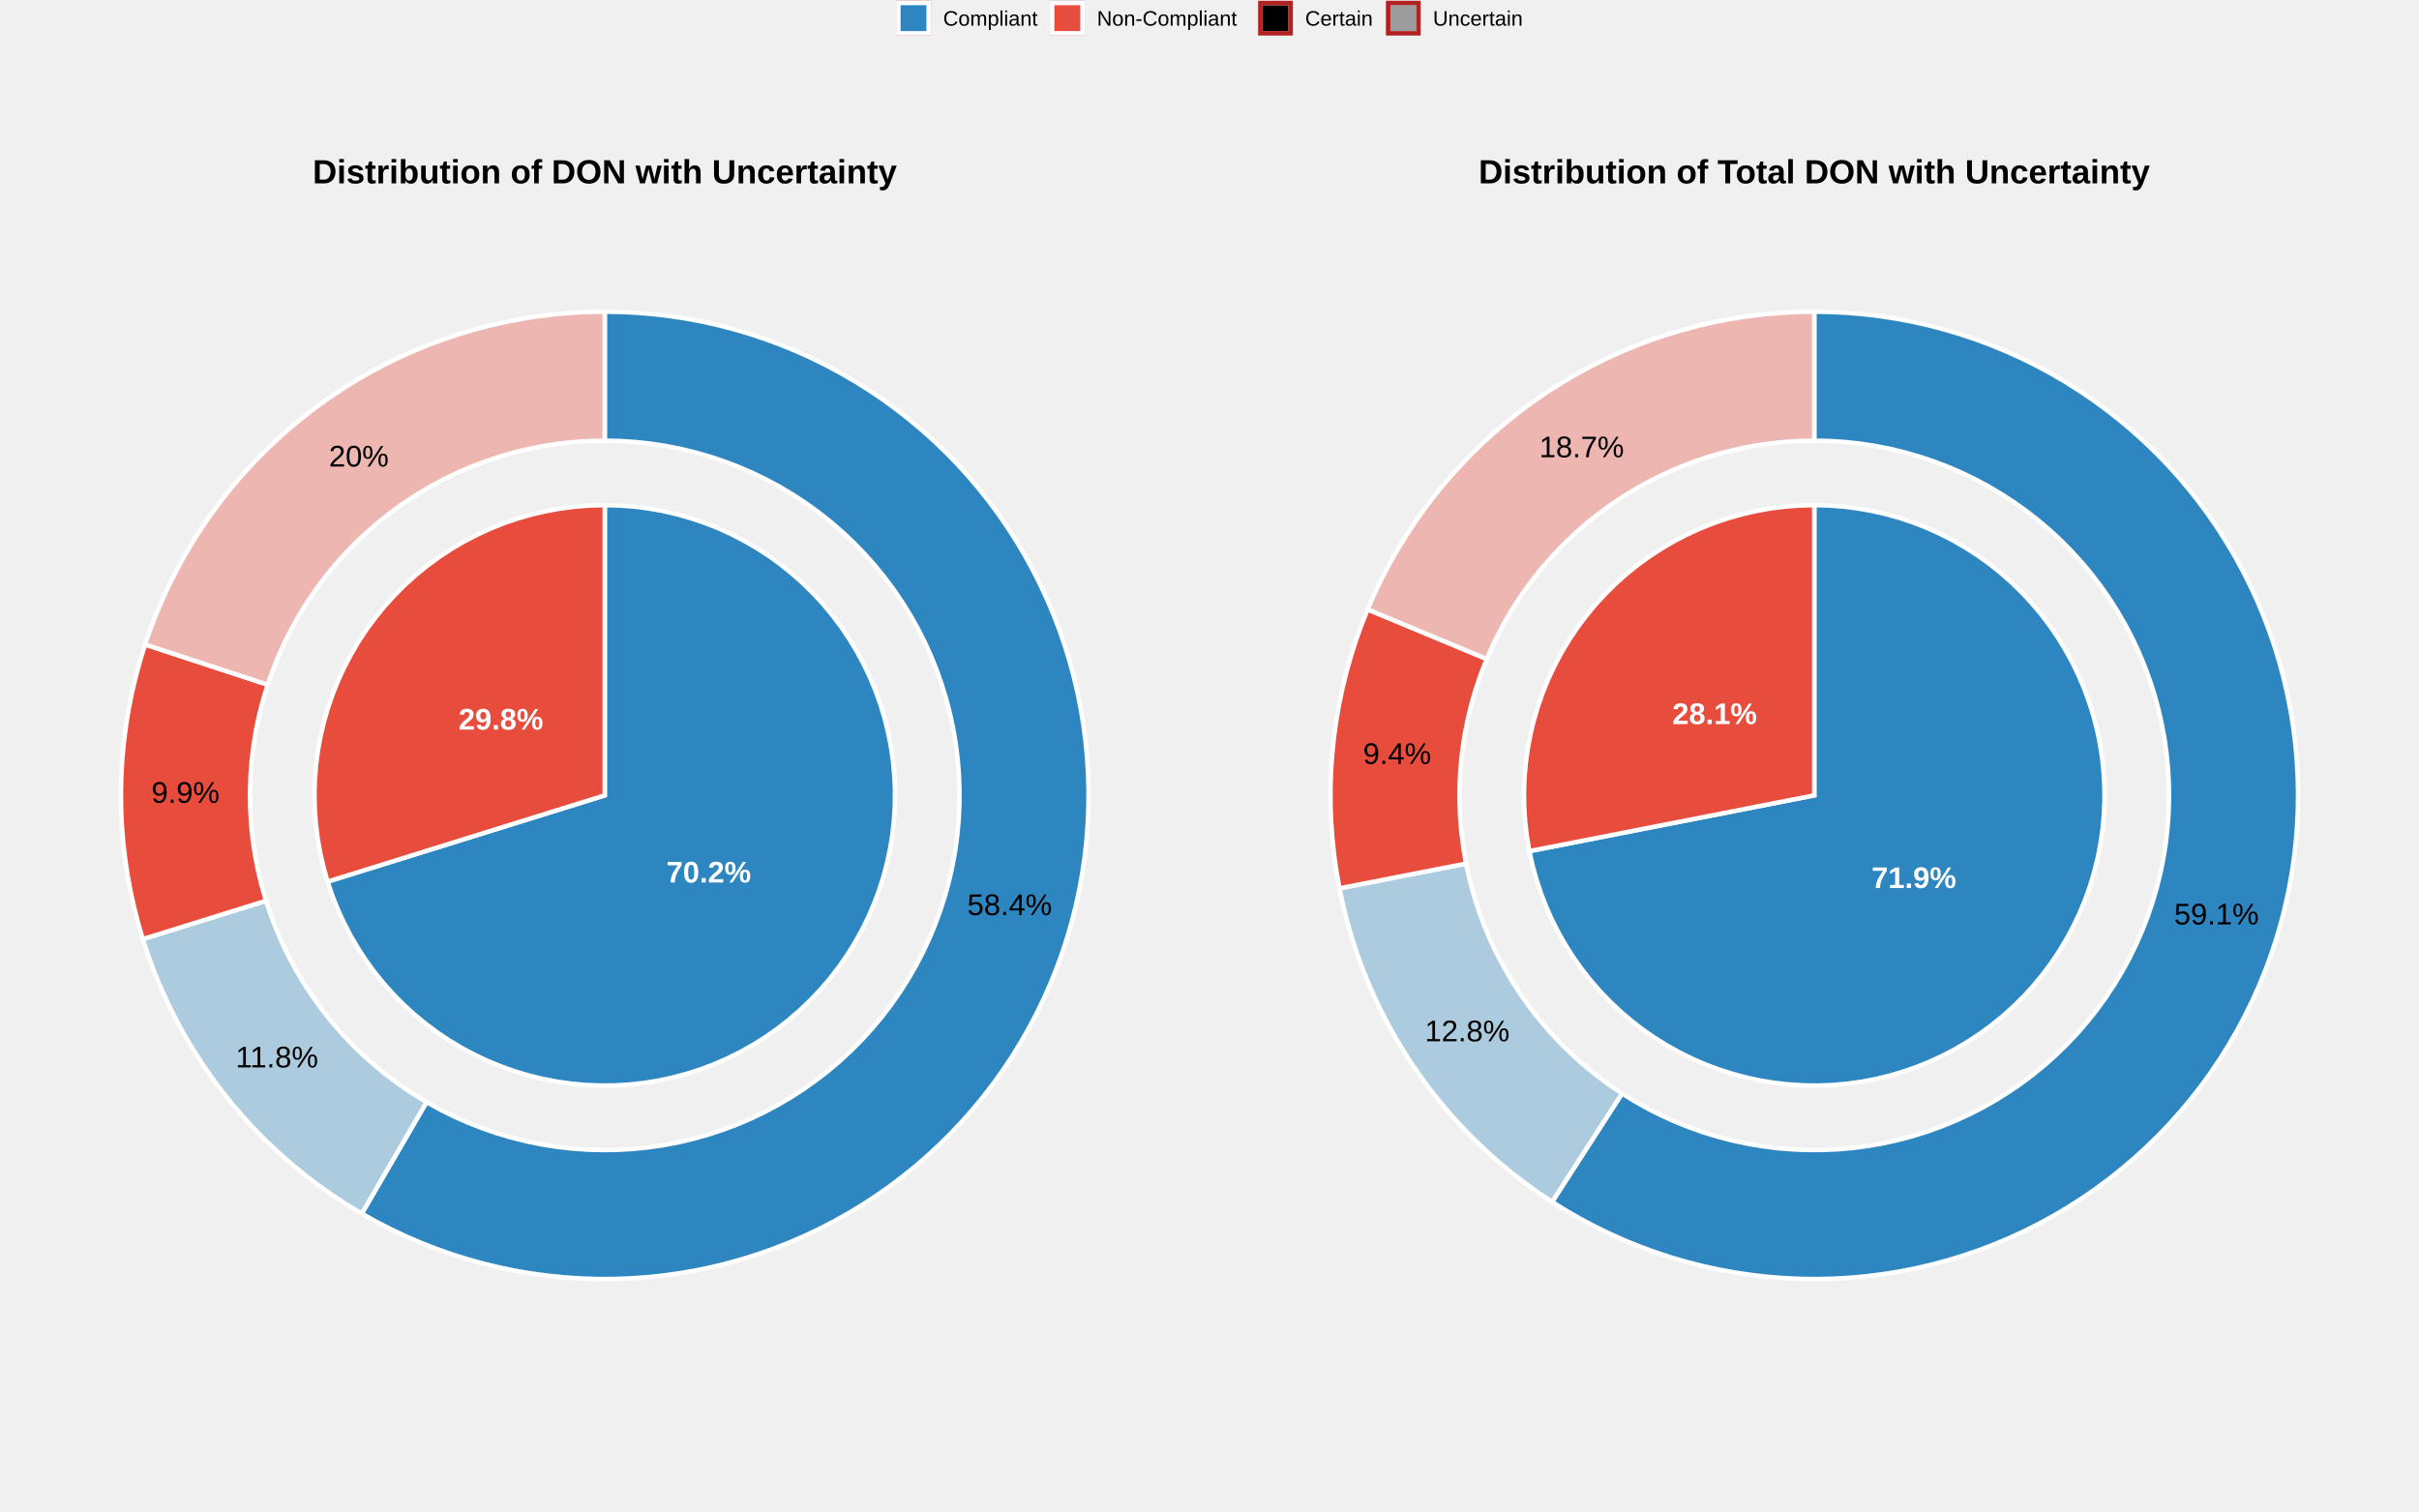
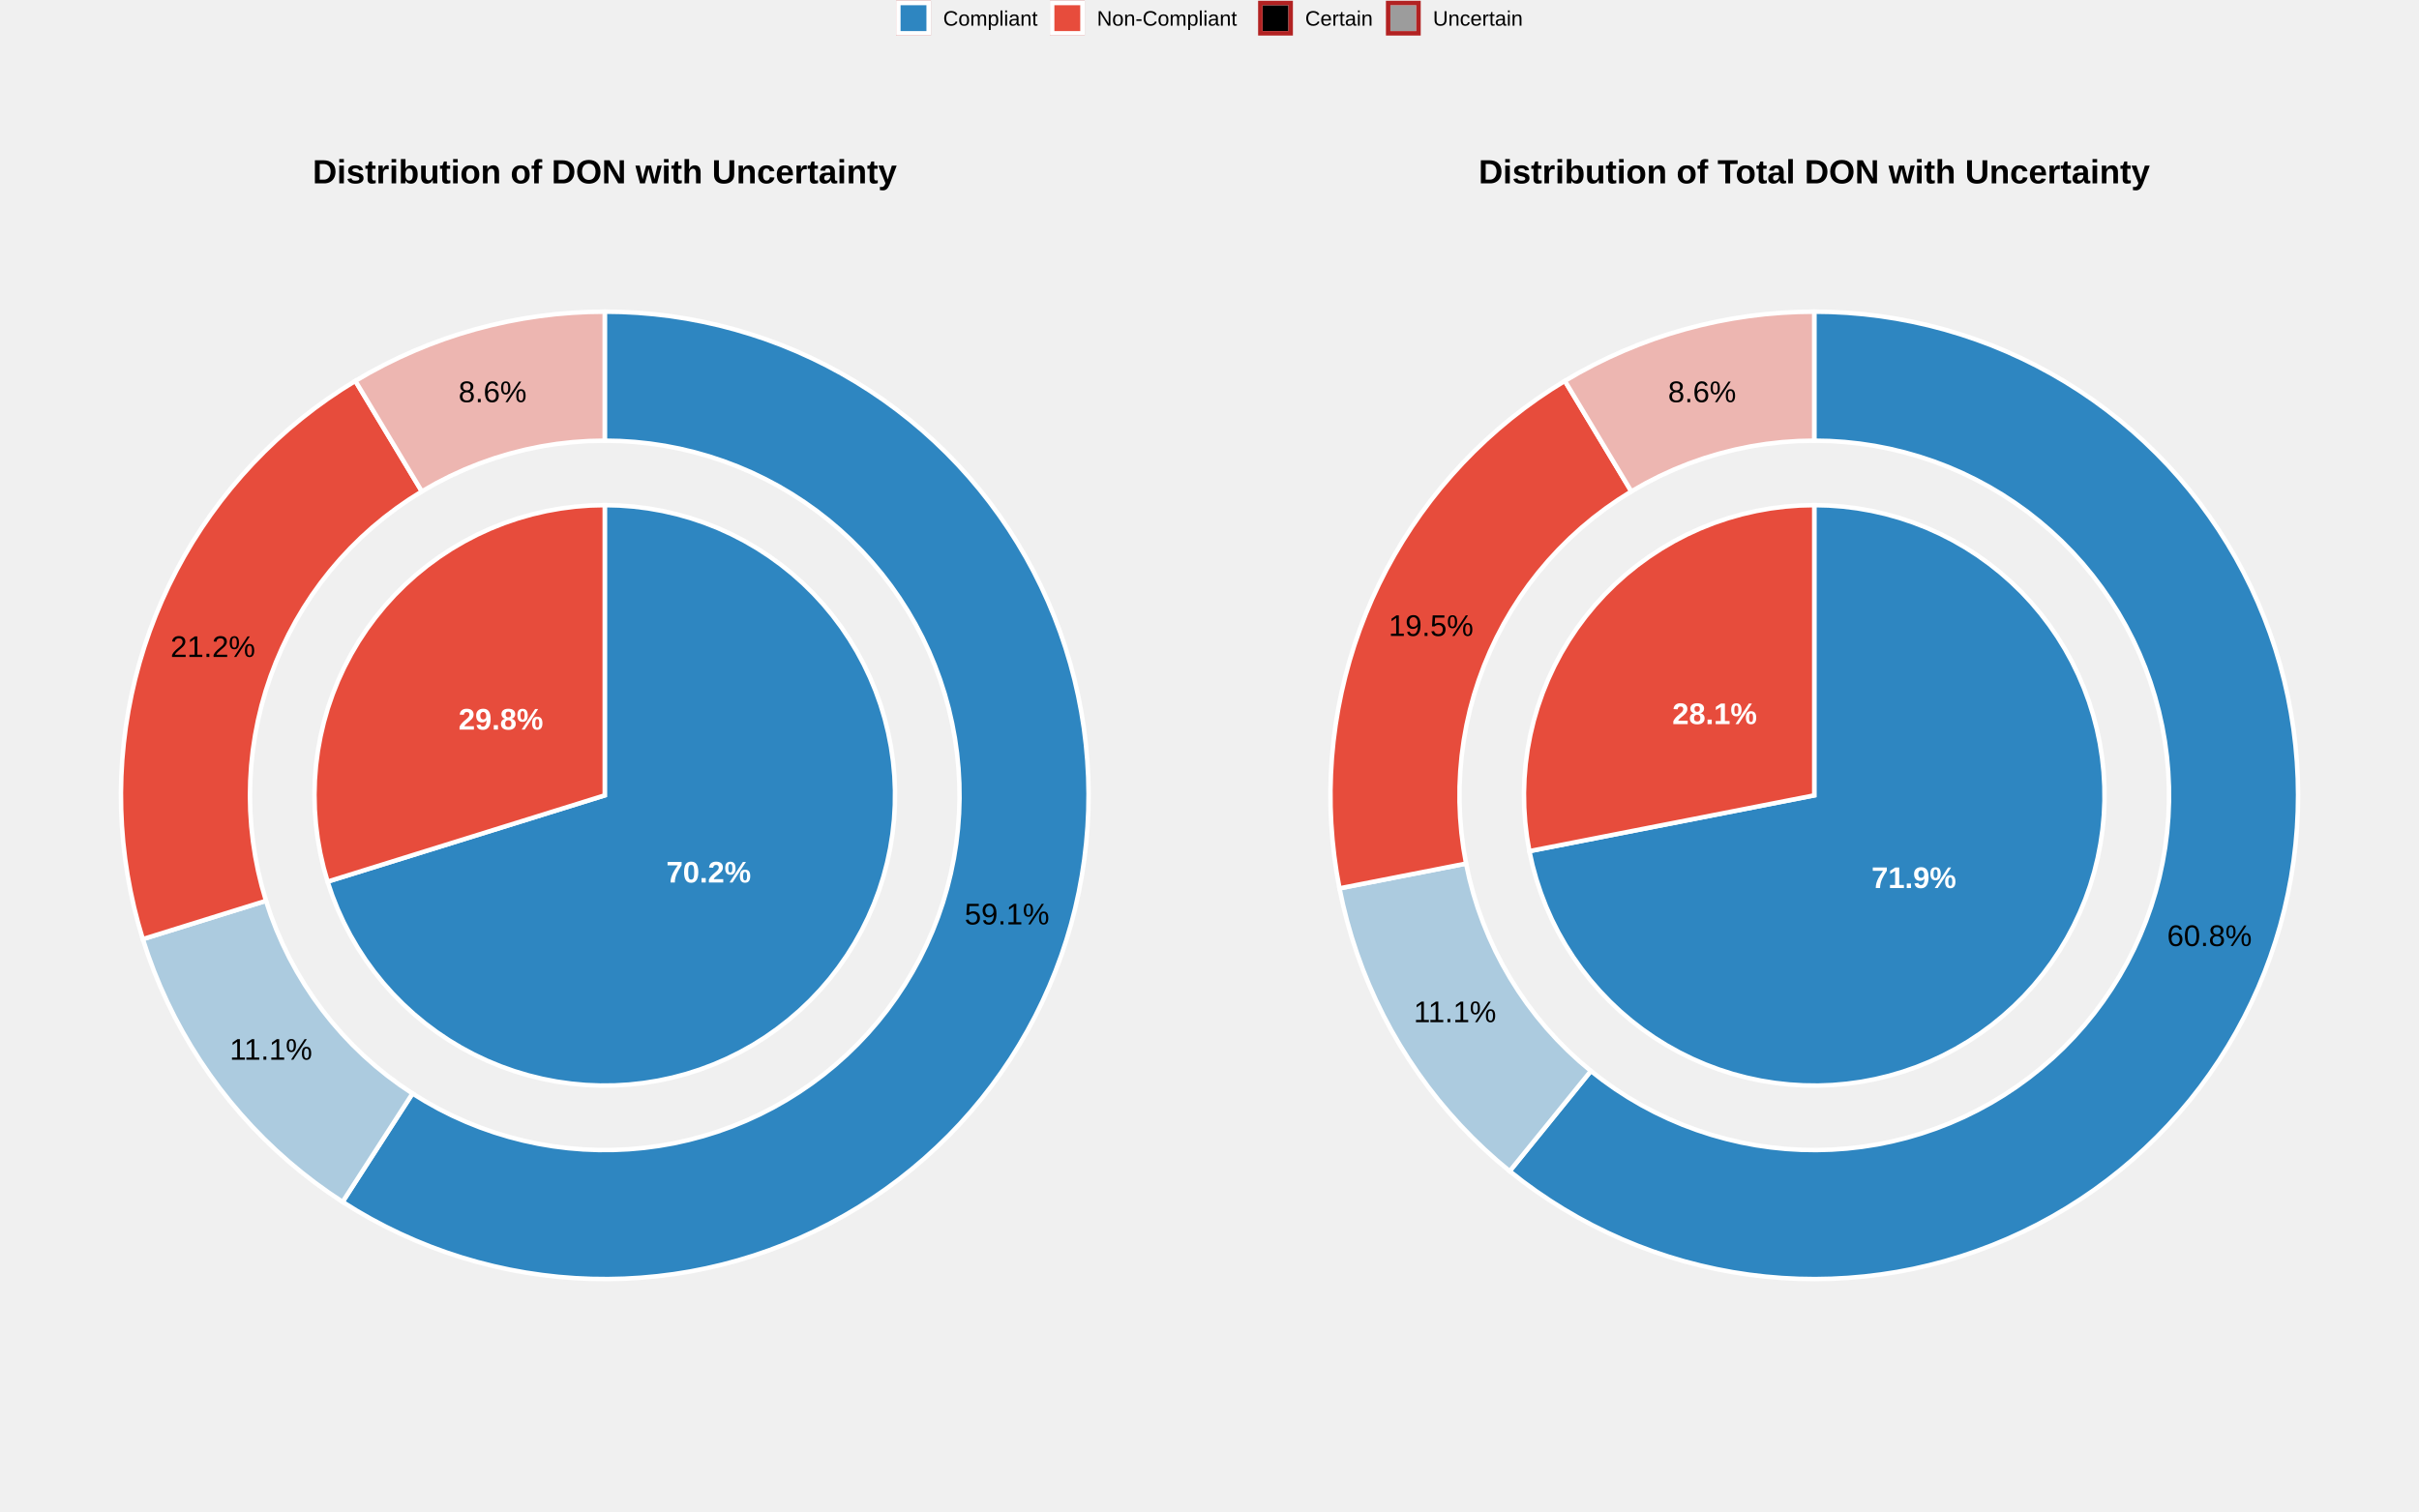
<svg xmlns="http://www.w3.org/2000/svg" width="1152.00pt" height="720.00pt" viewBox="0 0 1152.00 720.00">
  <g class="svglite">
    <defs>
      <style type="text/css">
    .svglite line, .svglite polyline, .svglite polygon, .svglite path, .svglite rect, .svglite circle {
      fill: none;
      stroke: #000000;
      stroke-linecap: round;
      stroke-linejoin: round;
      stroke-miterlimit: 10.00;
    }
    .svglite text {
      white-space: pre;
    }
    .svglite g.glyphgroup path {
      fill: inherit;
      stroke: none;
    }
  </style>
    </defs>
    <rect width="100%" height="100%" style="stroke: none; fill: none;" />
    <defs>
      <clipPath id="cpMC4wMHwxMTUyLjAwfDAuMDB8NzIwLjAw">
        <rect x="0.00" y="0.00" width="1152.00" height="720.00" />
      </clipPath>
    </defs>
    <g clip-path="url(#cpMC4wMHwxMTUyLjAwfDAuMDB8NzIwLjAw)">
      <rect x="427.81" y="1.42" width="14.45" height="14.45" style="stroke-width: 2.13; stroke: #FFFFFF; stroke-linecap: butt; stroke-linejoin: miter; fill: #2E86C1;" />
      <rect x="427.81" y="1.42" width="14.45" height="14.45" style="stroke-width: 2.13; stroke: #B22222; stroke-linecap: butt; stroke-linejoin: miter; fill: #2E86C1;" />
      <rect x="427.81" y="1.42" width="14.45" height="14.45" style="stroke-width: 2.13; stroke: #FFFFFF; stroke-linecap: butt; stroke-linejoin: miter; fill: #2E86C1;" />
      <rect x="501.06" y="1.42" width="14.45" height="14.45" style="stroke-width: 2.13; stroke: #FFFFFF; stroke-linecap: butt; stroke-linejoin: miter; fill: #E74C3C;" />
      <rect x="501.06" y="1.42" width="14.45" height="14.45" style="stroke-width: 2.13; stroke: #B22222; stroke-linecap: butt; stroke-linejoin: miter; fill: #E74C3C;" />
      <rect x="501.06" y="1.42" width="14.45" height="14.45" style="stroke-width: 2.13; stroke: #FFFFFF; stroke-linecap: butt; stroke-linejoin: miter; fill: #E74C3C;" />
      <text x="449.15" y="12.22" style="font-size: 10.00px; font-family: &quot;Arial&quot;;" textLength="45.02px" lengthAdjust="spacingAndGlyphs">Compliant</text>
      <text x="522.40" y="12.22" style="font-size: 10.00px; font-family: &quot;Arial&quot;;" textLength="66.69px" lengthAdjust="spacingAndGlyphs">Non-Compliant</text>
      <rect x="600.21" y="1.42" width="14.45" height="14.45" style="stroke-width: 2.13; stroke: #FFFFFF; stroke-linecap: butt; stroke-linejoin: miter; fill: #000000;" />
      <rect x="600.21" y="1.42" width="14.45" height="14.45" style="stroke-width: 2.13; stroke: #B22222; stroke-linecap: butt; stroke-linejoin: miter;" />
      <rect x="661.08" y="1.42" width="14.45" height="14.45" style="stroke-width: 2.13; stroke: #FFFFFF; stroke-linecap: butt; stroke-linejoin: miter; fill: #000000; fill-opacity: 0.35;" />
      <rect x="661.08" y="1.42" width="14.45" height="14.45" style="stroke-width: 2.13; stroke: #B22222; stroke-linecap: butt; stroke-linejoin: miter;" />
      <text x="621.55" y="12.22" style="font-size: 10.00px; font-family: &quot;Arial&quot;;" textLength="32.23px" lengthAdjust="spacingAndGlyphs">Certain</text>
      <text x="682.42" y="12.22" style="font-size: 10.00px; font-family: &quot;Arial&quot;;" textLength="42.80px" lengthAdjust="spacingAndGlyphs">Uncertain</text>
    </g>
    <defs>
      <clipPath id="cpMC4wMHwxMTUyLjAwfDE3LjI4fDcyMC4wMA==">
        <rect x="0.00" y="17.28" width="1152.00" height="702.72" />
      </clipPath>
    </defs>
    <g clip-path="url(#cpMC4wMHwxMTUyLjAwfDE3LjI4fDcyMC4wMA==)">
</g>
    <g clip-path="url(#cpMC4wMHwxMTUyLjAwfDAuMDB8NzIwLjAw)">
</g>
    <defs>
      <clipPath id="cpMC4wMHw1NzYuMDB8NzAuNDF8NjY2Ljg3">
        <rect x="0.00" y="70.41" width="576.00" height="596.45" />
      </clipPath>
    </defs>
    <g clip-path="url(#cpMC4wMHw1NzYuMDB8NzAuNDF8NjY2Ljg3)">
      <rect x="0.00" y="70.41" width="576.00" height="596.45" style="stroke-width: 0.00; stroke: none;" />
    </g>
    <g clip-path="url(#cpMC4wMHwxMTUyLjAwfDAuMDB8NzIwLjAw)">
      <polygon points="288.00,378.87 281.40,380.92 274.80,382.98 268.20,385.03 261.60,387.08 255.00,389.14 248.40,391.19 241.80,393.25 235.20,395.30 228.60,397.36 222.00,399.41 215.40,401.47 208.80,403.52 202.20,405.57 195.61,407.63 189.01,409.68 182.41,411.74 175.81,413.79 169.21,415.85 162.61,417.90 156.01,419.95 158.23,426.52 160.78,432.96 163.65,439.26 166.83,445.42 170.32,451.40 174.10,457.21 178.17,462.82 182.51,468.21 187.12,473.39 191.98,478.32 197.09,483.01 202.42,487.43 207.96,491.58 213.71,495.45 219.65,499.03 225.75,502.30 232.01,505.26 238.42,507.91 244.94,510.23 251.58,512.22 258.31,513.88 265.11,515.20 271.97,516.17 278.87,516.81 285.79,517.09 292.72,517.03 299.63,516.62 306.52,515.86 313.36,514.76 320.13,513.32 326.83,511.54 333.43,509.43 339.91,506.99 346.27,504.23 352.47,501.15 358.52,497.77 364.39,494.09 370.06,490.11 375.53,485.86 380.78,481.34 385.80,476.57 390.57,471.54 395.09,466.29 399.33,460.81 403.30,455.13 406.98,449.26 410.35,443.21 413.42,437.00 416.18,430.64 418.61,424.16 420.72,417.56 422.49,410.86 423.92,404.08 425.01,397.24 425.76,390.35 426.16,383.44 426.22,376.51 425.93,369.59 425.29,362.69 424.31,355.83 422.98,349.03 421.32,342.31 419.32,335.67 416.99,329.15 414.34,322.75 411.37,316.49 408.09,310.39 404.50,304.46 400.63,298.71 396.47,293.17 392.04,287.84 387.35,282.75 382.41,277.89 377.24,273.29 371.83,268.95 366.22,264.89 360.41,261.11 354.42,257.63 348.26,254.45 341.96,251.59 335.51,249.05 328.95,246.83 322.28,244.95 315.53,243.40 308.71,242.19 301.83,241.32 294.93,240.80 288.00,240.63 288.00,247.54 288.00,254.45 288.00,261.36 288.00,268.28 288.00,275.19 288.00,282.10 288.00,289.01 288.00,295.92 288.00,302.84 288.00,309.75 288.00,316.66 288.00,323.57 288.00,330.48 288.00,337.40 288.00,344.31 288.00,351.22 288.00,358.13 288.00,365.04 288.00,371.96 288.00,378.87 " style="stroke-width: 2.13; stroke: #FFFFFF; stroke-linecap: butt; stroke-linejoin: miter; fill: #2E86C1;" />
      <polygon points="288.00,378.87 288.00,371.96 288.00,365.04 288.00,358.13 288.00,351.22 288.00,344.31 288.00,337.40 288.00,330.48 288.00,323.57 288.00,316.66 288.00,309.75 288.00,302.84 288.00,295.92 288.00,289.01 288.00,282.10 288.00,275.19 288.00,268.28 288.00,261.36 288.00,254.45 288.00,247.54 288.00,240.63 281.01,240.80 274.03,241.33 267.09,242.22 260.21,243.45 253.39,245.03 246.66,246.95 240.04,249.21 233.55,251.80 227.19,254.72 220.99,257.96 214.95,261.50 209.11,265.35 203.47,269.48 198.04,273.90 192.85,278.59 187.90,283.53 183.20,288.71 178.78,294.13 174.63,299.76 170.77,305.60 167.22,311.63 163.97,317.82 161.04,324.17 158.44,330.67 156.16,337.28 154.23,344.01 152.64,350.82 151.39,357.70 150.49,364.64 149.95,371.61 149.76,378.61 149.92,385.60 150.44,392.58 151.31,399.52 152.53,406.41 154.10,413.22 156.01,419.95 162.61,417.90 169.21,415.85 175.81,413.79 182.41,411.74 189.01,409.68 195.61,407.63 202.20,405.57 208.80,403.52 215.40,401.47 222.00,399.41 228.60,397.36 235.20,395.30 241.80,393.25 248.40,391.19 255.00,389.14 261.60,387.08 268.20,385.03 274.80,382.98 281.40,380.92 288.00,378.87 " style="stroke-width: 2.13; stroke: #FFFFFF; stroke-linecap: butt; stroke-linejoin: miter; fill: #E74C3C;" />
      <text x="337.48" y="420.38" text-anchor="middle" style="font-size: 14.23px; font-weight: bold;fill: #FFFFFF; font-family: &quot;Arial&quot;;" textLength="40.31px" lengthAdjust="spacingAndGlyphs">70.2%</text>
      <text x="238.52" y="347.54" text-anchor="middle" style="font-size: 14.23px; font-weight: bold;fill: #FFFFFF; font-family: &quot;Arial&quot;;" textLength="40.31px" lengthAdjust="spacingAndGlyphs">29.8%</text>
-       <polygon points="203.14,524.97 198.00,533.83 192.86,542.68 187.71,551.54 182.57,560.39 177.43,569.25 172.29,578.10 179.12,581.92 186.07,585.50 193.15,588.84 200.33,591.94 207.62,594.79 215.00,597.40 222.46,599.75 230.00,601.85 237.60,603.69 245.26,605.27 252.98,606.59 260.73,607.65 268.51,608.44 276.32,608.97 284.14,609.23 291.96,609.23 299.78,608.97 307.59,608.43 315.37,607.64 323.12,606.57 330.83,605.25 338.50,603.67 346.10,601.82 353.64,599.72 361.10,597.36 368.47,594.76 375.76,591.90 382.94,588.80 390.01,585.45 396.97,581.87 403.80,578.05 410.50,574.01 417.05,569.73 423.46,565.24 429.71,560.53 435.79,555.62 441.71,550.50 447.45,545.18 453.00,539.67 458.37,533.97 463.54,528.10 468.50,522.05 473.26,515.84 477.81,509.47 482.13,502.95 486.23,496.29 490.10,489.49 493.74,482.57 497.15,475.52 500.31,468.36 503.22,461.10 505.89,453.75 508.31,446.31 510.47,438.79 512.38,431.20 514.03,423.55 515.41,415.85 516.54,408.11 517.40,400.33 517.99,392.53 518.33,384.71 518.39,376.89 518.19,369.06 517.73,361.25 517.00,353.46 516.00,345.70 514.74,337.98 513.22,330.31 511.45,322.69 509.41,315.13 507.12,307.65 504.57,300.25 501.78,292.94 498.74,285.73 495.45,278.63 491.93,271.65 488.17,264.78 484.18,258.05 479.97,251.46 475.53,245.02 470.88,238.73 466.02,232.60 460.95,226.64 455.68,220.85 450.22,215.25 444.57,209.84 438.74,204.62 432.73,199.60 426.56,194.79 420.23,190.19 413.75,185.81 407.12,181.65 400.36,177.72 393.46,174.02 386.45,170.56 379.32,167.34 372.08,164.36 364.75,161.63 357.33,159.15 349.83,156.92 342.26,154.95 334.62,153.23 326.94,151.78 319.20,150.59 311.43,149.66 303.64,149.00 295.82,148.60 288.00,148.47 288.00,158.71 288.00,168.95 288.00,179.19 288.00,189.43 288.00,199.67 288.00,209.91 295.29,210.06 302.56,210.54 309.81,211.32 317.02,212.42 324.17,213.82 331.26,215.54 338.26,217.56 345.17,219.87 351.98,222.49 358.67,225.39 365.22,228.59 371.63,232.06 377.89,235.80 383.97,239.81 389.88,244.08 395.60,248.60 401.12,253.36 406.43,258.36 411.52,263.58 416.38,269.02 420.99,274.66 425.37,280.49 429.48,286.51 433.33,292.70 436.92,299.05 440.22,305.54 443.24,312.18 445.97,318.94 448.41,325.81 450.55,332.78 452.39,339.83 453.92,346.96 455.14,354.15 456.05,361.38 456.65,368.65 456.93,375.93 456.90,383.22 456.56,390.50 455.90,397.76 454.93,404.99 453.65,412.16 452.06,419.28 450.16,426.32 447.96,433.27 445.47,440.12 442.68,446.85 439.60,453.46 436.24,459.93 432.61,466.25 428.70,472.41 424.54,478.39 420.12,484.19 415.45,489.79 410.55,495.18 405.42,500.36 400.07,505.31 394.51,510.03 388.75,514.50 382.81,518.72 376.68,522.68 370.40,526.37 363.96,529.79 357.38,532.93 350.67,535.78 343.84,538.33 336.91,540.59 329.89,542.55 322.79,544.21 315.62,545.55 308.41,546.59 301.15,547.31 293.87,547.73 286.58,547.82 279.30,547.60 272.03,547.07 264.79,546.23 257.59,545.07 250.45,543.60 243.38,541.83 236.39,539.75 229.50,537.38 222.71,534.70 216.05,531.74 209.52,528.50 " style="stroke-width: 2.13; stroke: #FFFFFF; stroke-linecap: butt; stroke-linejoin: miter; fill: #2E86C1;" />
-       <polygon points="126.68,429.09 116.90,432.13 107.12,435.17 97.34,438.22 87.57,441.26 77.79,444.30 68.01,447.35 70.57,455.08 73.40,462.73 76.50,470.26 79.87,477.69 83.49,484.98 87.37,492.15 91.51,499.17 95.88,506.05 100.50,512.76 105.35,519.31 110.43,525.68 115.74,531.87 121.26,537.87 126.98,543.66 132.91,549.26 139.04,554.63 145.35,559.79 151.83,564.72 158.49,569.42 165.31,573.88 172.29,578.10 177.43,569.25 182.57,560.39 187.71,551.54 192.86,542.68 198.00,533.83 203.14,524.97 196.84,521.13 190.71,517.01 184.77,512.63 179.03,507.99 173.49,503.11 168.17,497.99 163.09,492.64 158.23,487.07 153.63,481.30 149.29,475.33 145.20,469.18 141.40,462.86 137.87,456.37 134.62,449.74 131.67,442.97 129.02,436.08 " style="stroke-width: 2.13; stroke: #FFFFFF; stroke-linecap: butt; stroke-linejoin: miter; fill: #2E86C1; fill-opacity: 0.35;" />
-       <polygon points="127.47,326.16 117.74,322.96 108.01,319.77 98.28,316.58 88.56,313.38 78.83,310.19 69.10,306.99 66.76,314.56 64.68,322.21 62.86,329.92 61.31,337.69 60.03,345.51 59.02,353.37 58.27,361.25 57.80,369.16 57.61,377.08 57.68,385.01 58.03,392.92 58.65,400.82 59.54,408.70 60.70,416.53 62.13,424.33 63.83,432.07 65.79,439.74 68.01,447.35 77.79,444.30 87.57,441.26 97.34,438.22 107.12,435.17 116.90,432.13 126.68,429.09 124.61,421.91 122.87,414.64 121.45,407.31 120.36,399.92 119.59,392.49 119.15,385.03 119.05,377.56 119.27,370.09 119.82,362.64 120.70,355.23 121.91,347.85 123.44,340.54 125.30,333.31 " style="stroke-width: 2.13; stroke: #FFFFFF; stroke-linecap: butt; stroke-linejoin: miter; fill: #E74C3C;" />
-       <polygon points="288.00,209.91 288.00,199.67 288.00,189.43 288.00,179.19 288.00,168.95 288.00,158.71 288.00,148.47 280.20,148.60 272.40,149.00 264.62,149.66 256.87,150.58 249.16,151.77 241.49,153.21 233.87,154.92 226.32,156.88 218.83,159.10 211.43,161.56 204.11,164.28 196.89,167.25 189.77,170.46 182.77,173.90 175.89,177.58 169.13,181.50 162.52,185.64 156.04,190.00 149.72,194.58 143.56,199.37 137.56,204.36 131.74,209.56 126.09,214.95 120.63,220.53 115.36,226.29 110.29,232.22 105.43,238.33 100.77,244.59 96.33,251.01 92.11,257.57 88.12,264.28 84.35,271.12 80.82,278.08 77.52,285.15 74.47,292.34 71.66,299.62 69.10,306.99 78.83,310.19 88.56,313.38 98.28,316.58 108.01,319.77 117.74,322.96 127.47,326.16 129.90,319.27 132.62,312.49 135.64,305.84 138.93,299.33 142.51,292.96 146.36,286.75 150.47,280.72 154.84,274.87 159.46,269.21 164.32,263.76 169.41,258.52 174.72,253.51 180.24,248.73 185.97,244.20 191.88,239.91 197.97,235.89 204.24,232.13 210.66,228.65 217.22,225.45 223.91,222.53 230.73,219.91 237.65,217.58 244.67,215.56 251.77,213.84 258.93,212.43 266.15,211.33 273.41,210.54 280.70,210.07 " style="stroke-width: 2.13; stroke: #FFFFFF; stroke-linecap: butt; stroke-linejoin: miter; fill: #E74C3C; fill-opacity: 0.35;" />
-       <text x="480.81" y="435.89" text-anchor="middle" style="font-size: 14.23px; font-family: &quot;Arial&quot;;" textLength="40.31px" lengthAdjust="spacingAndGlyphs">58.4%</text>
-       <text x="131.88" y="508.46" text-anchor="middle" style="font-size: 14.23px; font-family: &quot;Arial&quot;;" textLength="39.25px" lengthAdjust="spacingAndGlyphs">11.8%</text>
-       <text x="88.33" y="382.41" text-anchor="middle" style="font-size: 14.23px; font-family: &quot;Arial&quot;;" textLength="32.41px" lengthAdjust="spacingAndGlyphs">9.9%</text>
-       <text x="170.88" y="222.23" text-anchor="middle" style="font-size: 14.23px; font-family: &quot;Arial&quot;;" textLength="28.45px" lengthAdjust="spacingAndGlyphs">20%</text>
+       <polygon points="196.45,520.88 190.91,529.48 185.36,538.09 179.81,546.70 174.26,555.30 168.71,563.91 163.16,572.52 169.83,576.66 176.64,580.57 183.58,584.25 190.63,587.68 197.81,590.88 205.08,593.83 212.45,596.53 219.91,598.98 227.45,601.17 235.06,603.10 242.73,604.78 250.45,606.19 258.22,607.33 266.02,608.22 273.84,608.83 281.69,609.18 289.54,609.26 297.39,609.08 305.22,608.62 313.04,607.90 320.83,606.92 328.58,605.67 336.28,604.15 343.93,602.38 351.51,600.34 359.02,598.05 366.45,595.50 373.78,592.70 381.02,589.66 388.14,586.37 395.15,582.83 402.04,579.06 408.80,575.06 415.41,570.83 421.88,566.38 428.19,561.71 434.33,556.83 440.31,551.74 446.11,546.45 451.73,540.97 457.16,535.30 462.39,529.44 467.42,523.41 472.24,517.22 476.84,510.86 481.23,504.35 485.39,497.69 489.33,490.90 493.03,483.98 496.49,476.93 499.71,469.77 502.68,462.50 505.41,455.14 507.88,447.69 510.10,440.16 512.06,432.56 513.76,424.89 515.19,417.17 516.37,409.41 517.27,401.61 517.92,393.79 518.29,385.95 518.40,378.10 518.24,370.25 517.81,362.41 517.12,354.59 516.16,346.80 514.93,339.04 513.44,331.34 511.69,323.68 509.68,316.09 507.42,308.58 504.89,301.14 502.12,293.80 499.10,286.55 495.83,279.42 492.32,272.39 488.58,265.49 484.60,258.73 480.39,252.10 475.96,245.62 471.31,239.29 466.45,233.13 461.38,227.13 456.11,221.31 450.65,215.68 444.99,210.23 439.16,204.98 433.14,199.93 426.96,195.09 420.62,190.46 414.13,186.06 407.48,181.87 400.70,177.91 393.79,174.19 386.76,170.71 379.61,167.46 372.35,164.46 365.00,161.71 357.56,159.22 350.03,156.98 342.44,154.99 334.78,153.27 327.07,151.80 319.31,150.60 311.51,149.67 303.69,149.00 295.85,148.60 288.00,148.47 288.00,158.71 288.00,168.95 288.00,179.19 288.00,189.43 288.00,199.67 288.00,209.91 295.21,210.06 302.41,210.52 309.58,211.29 316.71,212.36 323.79,213.74 330.81,215.42 337.74,217.40 344.59,219.67 351.33,222.23 357.96,225.07 364.46,228.20 370.82,231.60 377.03,235.27 383.08,239.20 388.95,243.38 394.64,247.82 400.14,252.49 405.43,257.39 410.51,262.51 415.36,267.84 419.99,273.38 424.37,279.11 428.50,285.02 432.38,291.10 435.99,297.35 439.34,303.74 442.41,310.26 445.19,316.92 447.69,323.68 449.90,330.55 451.82,337.50 453.43,344.53 454.75,351.62 455.76,358.76 456.46,365.94 456.86,373.14 456.95,380.36 456.74,387.56 456.21,394.76 455.38,401.92 454.24,409.05 452.80,416.11 451.06,423.11 449.03,430.03 446.70,436.86 444.08,443.58 441.17,450.18 437.99,456.65 434.53,462.98 430.81,469.16 426.83,475.17 422.59,481.01 418.11,486.66 413.39,492.12 408.44,497.36 403.27,502.40 397.90,507.20 392.32,511.78 386.55,516.11 380.60,520.19 374.49,524.01 368.22,527.57 361.80,530.86 355.24,533.87 348.57,536.60 341.78,539.04 334.89,541.19 327.92,543.04 320.88,544.60 313.78,545.85 306.63,546.80 299.44,547.44 292.24,547.77 285.02,547.80 277.82,547.52 270.63,546.93 263.47,546.04 256.36,544.84 249.30,543.34 242.32,541.54 235.42,539.44 228.61,537.05 221.92,534.37 215.34,531.41 208.90,528.17 202.60,524.65 " style="stroke-width: 2.13; stroke: #FFFFFF; stroke-linecap: butt; stroke-linejoin: miter; fill: #2E86C1;" />
+       <polygon points="126.68,429.09 116.90,432.13 107.12,435.17 97.34,438.22 87.57,441.26 77.79,444.30 68.01,447.35 70.53,454.96 73.31,462.49 76.35,469.91 79.65,477.22 83.20,484.42 87.00,491.48 91.04,498.41 95.32,505.20 99.84,511.83 104.58,518.30 109.55,524.60 114.73,530.72 120.12,536.66 125.71,542.41 131.51,547.96 137.49,553.31 143.65,558.44 149.99,563.36 156.50,568.05 163.16,572.52 168.71,563.91 174.26,555.30 179.81,546.70 185.36,538.09 190.91,529.48 196.45,520.88 190.36,516.76 184.45,512.38 178.74,507.75 173.24,502.87 167.95,497.76 162.89,492.42 158.07,486.87 153.49,481.12 149.17,475.17 145.11,469.04 141.32,462.73 137.81,456.27 134.59,449.66 131.65,442.92 129.01,436.06 " style="stroke-width: 2.13; stroke: #FFFFFF; stroke-linecap: butt; stroke-linejoin: miter; fill: #2E86C1; fill-opacity: 0.35;" />
+       <polygon points="200.89,234.09 195.61,225.32 190.33,216.54 185.05,207.77 179.77,199.00 174.50,190.22 169.22,181.45 162.55,185.62 156.03,190.01 149.66,194.62 143.46,199.45 137.42,204.48 131.56,209.72 125.88,215.16 120.39,220.79 115.09,226.60 109.99,232.59 105.11,238.74 100.43,245.07 95.98,251.54 91.74,258.17 87.74,264.94 83.97,271.84 80.44,278.86 77.15,286.00 74.10,293.25 71.30,300.60 68.76,308.04 66.47,315.56 64.44,323.15 62.67,330.81 61.16,338.53 59.91,346.29 58.94,354.09 58.22,361.92 57.78,369.77 57.60,377.63 57.70,385.49 58.06,393.35 58.68,401.19 59.58,409.00 60.74,416.77 62.17,424.51 63.85,432.18 65.80,439.80 68.01,447.35 77.79,444.30 87.57,441.26 97.34,438.22 107.12,435.17 116.90,432.13 126.68,429.09 124.67,422.12 122.96,415.07 121.56,407.95 120.47,400.78 119.68,393.57 119.20,386.33 119.04,379.08 119.19,371.83 119.64,364.59 120.41,357.37 121.49,350.20 122.87,343.08 124.56,336.03 126.55,329.05 128.84,322.17 131.42,315.39 134.29,308.73 137.44,302.19 140.87,295.80 144.57,289.57 148.53,283.49 152.76,277.59 157.23,271.88 161.94,266.37 166.88,261.06 172.05,255.97 177.43,251.11 183.02,246.48 188.80,242.10 194.76,237.96 " style="stroke-width: 2.13; stroke: #FFFFFF; stroke-linecap: butt; stroke-linejoin: miter; fill: #E74C3C;" />
+       <polygon points="288.00,209.91 288.00,199.67 288.00,189.43 288.00,179.19 288.00,168.95 288.00,158.71 288.00,148.47 280.20,148.60 272.41,149.00 264.64,149.65 256.90,150.58 249.19,151.76 241.52,153.20 233.91,154.91 226.36,156.87 218.88,159.08 211.48,161.54 204.17,164.26 196.96,167.22 189.84,170.42 182.84,173.86 175.97,177.54 169.22,181.45 174.50,190.22 179.77,199.00 185.05,207.77 190.33,216.54 195.61,225.32 200.89,234.09 207.51,230.31 214.30,226.83 221.23,223.66 228.31,220.80 235.50,218.27 242.80,216.07 250.19,214.19 257.66,212.65 265.19,211.45 272.77,210.60 280.38,210.08 " style="stroke-width: 2.13; stroke: #FFFFFF; stroke-linecap: butt; stroke-linejoin: miter; fill: #E74C3C; fill-opacity: 0.35;" />
+       <text x="479.55" y="440.35" text-anchor="middle" style="font-size: 14.23px; font-family: &quot;Arial&quot;;" textLength="40.31px" lengthAdjust="spacingAndGlyphs">59.1%</text>
+       <text x="129.04" y="504.80" text-anchor="middle" style="font-size: 14.23px; font-family: &quot;Arial&quot;;" textLength="39.25px" lengthAdjust="spacingAndGlyphs">11.1%</text>
+       <text x="101.38" y="312.93" text-anchor="middle" style="font-size: 14.23px; font-family: &quot;Arial&quot;;" textLength="40.31px" lengthAdjust="spacingAndGlyphs">21.2%</text>
+       <text x="234.58" y="191.56" text-anchor="middle" style="font-size: 14.23px; font-family: &quot;Arial&quot;;" textLength="32.41px" lengthAdjust="spacingAndGlyphs">8.6%</text>
      <text x="288.00" y="87.35" text-anchor="middle" style="font-size: 16.00px; font-weight: bold; font-family: &quot;Arial&quot;;" textLength="278.45px" lengthAdjust="spacingAndGlyphs">Distribution of DON with Uncertainty</text>
    </g>
    <defs>
      <clipPath id="cpNTc2LjAwfDExNTIuMDB8NzAuNDF8NjY2Ljg3">
        <rect x="576.00" y="70.41" width="576.00" height="596.45" />
      </clipPath>
    </defs>
    <g clip-path="url(#cpNTc2LjAwfDExNTIuMDB8NzAuNDF8NjY2Ljg3)">
      <rect x="576.00" y="70.41" width="576.00" height="596.45" style="stroke-width: 0.00; stroke: none;" />
    </g>
    <g clip-path="url(#cpMC4wMHwxMTUyLjAwfDAuMDB8NzIwLjAw)">
      <polygon points="864.00,378.87 857.22,380.20 850.43,381.52 843.65,382.85 836.87,384.18 830.08,385.51 823.30,386.84 816.52,388.17 809.74,389.50 802.95,390.83 796.17,392.16 789.39,393.48 782.60,394.81 775.82,396.14 769.04,397.47 762.25,398.80 755.47,400.13 748.69,401.46 741.90,402.79 735.12,404.11 728.34,405.44 729.82,412.14 731.64,418.76 733.79,425.28 736.25,431.69 739.03,437.97 742.12,444.10 745.51,450.07 749.19,455.86 753.15,461.47 757.39,466.87 761.89,472.05 766.64,477.00 771.63,481.72 776.85,486.17 782.28,490.37 787.92,494.29 793.74,497.92 799.74,501.26 805.89,504.30 812.19,507.03 818.61,509.44 825.15,511.54 831.79,513.30 838.50,514.73 845.27,515.83 852.10,516.59 858.95,517.01 865.81,517.10 872.67,516.84 879.51,516.23 886.31,515.30 893.05,514.02 899.72,512.41 906.31,510.47 912.79,508.21 919.15,505.63 925.37,502.74 931.45,499.54 937.35,496.04 943.08,492.25 948.61,488.19 953.93,483.85 959.03,479.26 963.90,474.42 968.52,469.34 972.88,464.04 976.98,458.53 980.79,452.83 984.32,446.94 987.55,440.88 990.47,434.67 993.09,428.33 995.39,421.86 997.36,415.28 999.00,408.62 1000.31,401.88 1001.29,395.09 1001.92,388.25 1002.22,381.39 1002.17,374.53 1001.79,367.68 1001.06,360.85 1000.00,354.07 998.60,347.35 996.87,340.71 994.81,334.16 992.43,327.72 989.73,321.41 986.73,315.24 983.42,309.23 979.81,303.38 975.92,297.73 971.76,292.27 967.33,287.03 962.64,282.01 957.71,277.24 952.55,272.71 947.17,268.45 941.59,264.45 935.81,260.74 929.86,257.32 923.75,254.21 917.49,251.39 911.09,248.90 904.58,246.72 897.97,244.87 891.28,243.35 884.52,242.16 877.71,241.31 870.86,240.80 864.00,240.63 864.00,247.54 864.00,254.45 864.00,261.36 864.00,268.28 864.00,275.19 864.00,282.10 864.00,289.01 864.00,295.92 864.00,302.84 864.00,309.75 864.00,316.66 864.00,323.57 864.00,330.48 864.00,337.40 864.00,344.31 864.00,351.22 864.00,358.13 864.00,365.04 864.00,371.96 864.00,378.87 " style="stroke-width: 2.13; stroke: #FFFFFF; stroke-linecap: butt; stroke-linejoin: miter; fill: #2E86C1;" />
      <polygon points="864.00,378.87 864.00,371.96 864.00,365.04 864.00,358.13 864.00,351.22 864.00,344.31 864.00,337.40 864.00,330.48 864.00,323.57 864.00,316.66 864.00,309.75 864.00,302.84 864.00,295.92 864.00,289.01 864.00,282.10 864.00,275.19 864.00,268.28 864.00,261.36 864.00,254.45 864.00,247.54 864.00,240.63 857.03,240.80 850.09,241.33 843.17,242.20 836.32,243.43 829.53,244.99 822.82,246.90 816.23,249.14 809.75,251.72 803.41,254.61 797.23,257.82 791.22,261.34 785.39,265.16 779.76,269.26 774.34,273.64 769.15,278.30 764.21,283.20 759.51,288.35 755.09,293.73 750.94,299.33 747.07,305.13 743.50,311.11 740.24,317.27 737.30,323.58 734.67,330.04 732.38,336.61 730.41,343.30 728.79,350.08 727.51,356.92 726.58,363.83 726.00,370.77 725.76,377.74 725.88,384.70 726.35,391.65 727.17,398.57 728.34,405.44 735.12,404.11 741.90,402.79 748.69,401.46 755.47,400.13 762.25,398.80 769.04,397.47 775.82,396.14 782.60,394.81 789.39,393.48 796.17,392.16 802.95,390.83 809.74,389.50 816.52,388.17 823.30,386.84 830.08,385.51 836.87,384.18 843.65,382.85 850.43,381.52 857.22,380.20 864.00,378.87 " style="stroke-width: 2.13; stroke: #FFFFFF; stroke-linecap: butt; stroke-linejoin: miter; fill: #E74C3C;" />
      <text x="911.44" y="423.00" text-anchor="middle" style="font-size: 14.23px; font-weight: bold;fill: #FFFFFF; font-family: &quot;Arial&quot;;" textLength="40.31px" lengthAdjust="spacingAndGlyphs">71.9%</text>
      <text x="816.56" y="344.91" text-anchor="middle" style="font-size: 14.23px; font-weight: bold;fill: #FFFFFF; font-family: &quot;Arial&quot;;" textLength="40.31px" lengthAdjust="spacingAndGlyphs">28.1%</text>
-       <polygon points="772.45,520.88 766.91,529.48 761.36,538.09 755.81,546.70 750.26,555.30 744.71,563.91 739.16,572.52 745.83,576.66 752.64,580.57 759.58,584.25 766.63,587.68 773.81,590.88 781.08,593.83 788.45,596.53 795.91,598.98 803.45,601.17 811.06,603.10 818.73,604.78 826.45,606.19 834.22,607.33 842.02,608.22 849.84,608.83 857.69,609.18 865.54,609.26 873.39,609.08 881.22,608.62 889.04,607.90 896.83,606.92 904.58,605.67 912.28,604.15 919.93,602.38 927.51,600.34 935.02,598.05 942.45,595.50 949.78,592.70 957.02,589.66 964.14,586.37 971.15,582.83 978.04,579.06 984.80,575.06 991.41,570.83 997.88,566.38 1004.19,561.71 1010.33,556.83 1016.31,551.74 1022.11,546.45 1027.73,540.97 1033.16,535.30 1038.39,529.44 1043.42,523.41 1048.24,517.22 1052.84,510.86 1057.23,504.35 1061.39,497.69 1065.33,490.90 1069.03,483.98 1072.49,476.93 1075.71,469.77 1078.68,462.50 1081.41,455.14 1083.88,447.69 1086.10,440.16 1088.06,432.56 1089.76,424.89 1091.19,417.17 1092.37,409.41 1093.27,401.61 1093.92,393.79 1094.29,385.95 1094.40,378.10 1094.24,370.25 1093.81,362.41 1093.12,354.59 1092.16,346.80 1090.93,339.04 1089.44,331.34 1087.69,323.68 1085.68,316.09 1083.42,308.58 1080.89,301.14 1078.12,293.80 1075.10,286.55 1071.83,279.42 1068.32,272.39 1064.58,265.49 1060.60,258.73 1056.39,252.10 1051.96,245.62 1047.31,239.29 1042.45,233.13 1037.38,227.13 1032.11,221.31 1026.65,215.68 1020.99,210.23 1015.16,204.98 1009.14,199.93 1002.96,195.09 996.62,190.46 990.13,186.06 983.48,181.87 976.70,177.91 969.79,174.19 962.76,170.71 955.61,167.46 948.35,164.46 941.00,161.71 933.56,159.22 926.03,156.98 918.44,154.99 910.78,153.27 903.07,151.80 895.31,150.60 887.51,149.67 879.69,149.00 871.85,148.60 864.00,148.47 864.00,158.71 864.00,168.95 864.00,179.19 864.00,189.43 864.00,199.67 864.00,209.91 871.21,210.06 878.41,210.52 885.58,211.29 892.71,212.36 899.79,213.74 906.81,215.42 913.74,217.40 920.59,219.67 927.33,222.23 933.96,225.07 940.46,228.20 946.82,231.60 953.03,235.27 959.08,239.20 964.95,243.38 970.64,247.82 976.14,252.49 981.43,257.39 986.51,262.51 991.36,267.84 995.99,273.38 1000.37,279.11 1004.50,285.02 1008.38,291.10 1011.99,297.35 1015.34,303.74 1018.41,310.26 1021.19,316.92 1023.69,323.68 1025.90,330.55 1027.82,337.50 1029.43,344.53 1030.75,351.62 1031.76,358.76 1032.46,365.94 1032.86,373.14 1032.95,380.36 1032.74,387.56 1032.21,394.76 1031.38,401.92 1030.24,409.05 1028.80,416.11 1027.06,423.11 1025.03,430.03 1022.70,436.86 1020.08,443.58 1017.17,450.18 1013.99,456.65 1010.53,462.98 1006.81,469.16 1002.83,475.17 998.59,481.01 994.11,486.66 989.39,492.12 984.44,497.36 979.27,502.40 973.90,507.20 968.32,511.78 962.55,516.11 956.60,520.19 950.49,524.01 944.22,527.57 937.80,530.86 931.24,533.87 924.57,536.60 917.78,539.04 910.89,541.19 903.92,543.04 896.88,544.60 889.78,545.85 882.63,546.80 875.44,547.44 868.24,547.77 861.02,547.80 853.82,547.52 846.63,546.93 839.47,546.04 832.36,544.84 825.30,543.34 818.32,541.54 811.42,539.44 804.61,537.05 797.92,534.37 791.34,531.41 784.90,528.17 778.60,524.65 " style="stroke-width: 2.13; stroke: #FFFFFF; stroke-linecap: butt; stroke-linejoin: miter; fill: #2E86C1;" />
-       <polygon points="698.19,411.35 688.14,413.32 678.09,415.29 668.04,417.25 658.00,419.22 647.95,421.19 637.90,423.16 639.59,431.04 641.55,438.86 643.78,446.61 646.29,454.27 649.06,461.84 652.09,469.31 655.39,476.66 658.93,483.90 662.73,491.01 666.78,497.98 671.07,504.81 675.59,511.48 680.35,517.99 685.33,524.33 690.52,530.49 695.93,536.47 701.55,542.25 707.36,547.83 713.37,553.21 719.56,558.37 725.93,563.31 732.47,568.03 739.16,572.52 744.71,563.91 750.26,555.30 755.81,546.70 761.36,538.09 766.91,529.48 772.45,520.88 766.20,516.64 760.14,512.13 754.29,507.36 748.65,502.33 743.25,497.05 738.09,491.53 733.18,485.79 728.53,479.84 724.15,473.69 720.06,467.34 716.25,460.82 712.73,454.13 709.52,447.30 706.61,440.32 704.02,433.23 701.75,426.03 699.81,418.73 " style="stroke-width: 2.13; stroke: #FFFFFF; stroke-linecap: butt; stroke-linejoin: miter; fill: #2E86C1; fill-opacity: 0.35;" />
-       <polygon points="708.03,313.91 698.57,309.97 689.12,306.03 679.67,302.10 670.21,298.16 660.76,294.22 651.31,290.29 648.37,297.69 645.69,305.20 643.28,312.80 641.12,320.47 639.24,328.21 637.62,336.02 636.27,343.87 635.20,351.77 634.40,359.70 633.87,367.65 633.62,375.62 633.65,383.59 633.95,391.55 634.53,399.50 635.38,407.42 636.50,415.31 637.90,423.16 647.95,421.19 658.00,419.22 668.04,417.25 678.09,415.29 688.14,413.32 698.19,411.35 696.89,403.82 695.94,396.24 695.32,388.62 695.05,380.98 695.13,373.34 695.55,365.71 696.32,358.10 697.43,350.54 698.88,343.04 700.67,335.61 702.80,328.27 705.25,321.03 " style="stroke-width: 2.13; stroke: #FFFFFF; stroke-linecap: butt; stroke-linejoin: miter; fill: #E74C3C;" />
-       <polygon points="864.00,209.91 864.00,199.67 864.00,189.43 864.00,179.19 864.00,168.95 864.00,158.71 864.00,148.47 856.03,148.61 848.07,149.02 840.13,149.71 832.22,150.67 824.35,151.91 816.52,153.41 808.75,155.19 801.05,157.23 793.42,159.54 785.88,162.12 778.43,164.95 771.08,168.04 763.84,171.38 756.73,174.96 749.74,178.80 742.89,182.87 736.18,187.17 729.63,191.71 723.24,196.47 717.01,201.45 710.96,206.64 705.10,212.03 699.42,217.63 693.94,223.42 688.67,229.39 683.60,235.54 678.76,241.87 674.13,248.36 669.73,255.00 665.56,261.80 661.63,268.73 657.94,275.79 654.50,282.98 651.31,290.29 660.76,294.22 670.21,298.16 679.67,302.10 689.12,306.03 698.57,309.97 708.03,313.91 711.00,307.18 714.27,300.58 717.82,294.14 721.65,287.85 725.75,281.74 730.11,275.81 734.72,270.08 739.59,264.55 744.68,259.24 750.00,254.16 755.54,249.31 761.29,244.71 767.23,240.37 773.35,236.28 779.65,232.47 786.10,228.94 792.70,225.69 799.44,222.73 806.30,220.06 813.27,217.70 820.34,215.65 827.49,213.90 834.71,212.47 841.98,211.35 849.30,210.55 856.64,210.07 " style="stroke-width: 2.13; stroke: #FFFFFF; stroke-linecap: butt; stroke-linejoin: miter; fill: #E74C3C; fill-opacity: 0.35;" />
-       <text x="1055.55" y="440.35" text-anchor="middle" style="font-size: 14.23px; font-family: &quot;Arial&quot;;" textLength="40.31px" lengthAdjust="spacingAndGlyphs">59.1%</text>
-       <text x="698.73" y="496.02" text-anchor="middle" style="font-size: 14.23px; font-family: &quot;Arial&quot;;" textLength="40.31px" lengthAdjust="spacingAndGlyphs">12.8%</text>
-       <text x="665.33" y="363.91" text-anchor="middle" style="font-size: 14.23px; font-family: &quot;Arial&quot;;" textLength="32.41px" lengthAdjust="spacingAndGlyphs">9.4%</text>
-       <text x="753.22" y="217.82" text-anchor="middle" style="font-size: 14.23px; font-family: &quot;Arial&quot;;" textLength="40.31px" lengthAdjust="spacingAndGlyphs">18.7%</text>
+       <polygon points="757.64,510.15 751.19,518.10 744.74,526.06 738.30,534.02 731.85,541.97 725.40,549.93 718.96,557.88 725.15,562.73 731.51,567.36 738.02,571.77 744.67,575.96 751.47,579.92 758.39,583.64 765.44,587.12 772.60,590.36 779.87,593.36 787.24,596.11 794.70,598.60 802.24,600.84 809.85,602.81 817.52,604.53 825.25,605.99 833.02,607.18 840.83,608.10 848.67,608.76 856.52,609.15 864.38,609.27 872.24,609.12 880.10,608.70 887.93,608.02 895.73,607.07 903.50,605.86 911.23,604.38 918.89,602.63 926.50,600.63 934.03,598.37 941.48,595.85 948.84,593.08 956.10,590.06 963.25,586.79 970.29,583.29 977.20,579.54 983.98,575.56 990.62,571.35 997.12,566.92 1003.46,562.27 1009.63,557.40 1015.64,552.33 1021.47,547.05 1027.12,541.58 1032.58,535.92 1037.84,530.08 1042.90,524.06 1047.75,517.87 1052.38,511.52 1056.80,505.01 1060.99,498.36 1064.95,491.57 1068.68,484.65 1072.17,477.60 1075.42,470.44 1078.42,463.17 1081.17,455.80 1083.67,448.35 1085.92,440.81 1087.90,433.20 1089.62,425.53 1091.09,417.81 1092.28,410.03 1093.21,402.23 1093.88,394.39 1094.27,386.54 1094.40,378.68 1094.26,370.81 1093.85,362.96 1093.17,355.13 1092.23,347.32 1091.02,339.55 1089.55,331.83 1087.81,324.16 1085.81,316.55 1083.56,309.02 1081.05,301.57 1078.28,294.21 1075.27,286.95 1072.01,279.79 1068.51,272.75 1064.77,265.83 1060.79,259.05 1056.59,252.40 1052.16,245.91 1047.52,239.56 1042.66,233.38 1037.59,227.37 1032.32,221.53 1026.85,215.88 1021.19,210.42 1015.35,205.15 1009.34,200.09 1003.15,195.24 996.81,190.59 990.30,186.17 983.66,181.97 976.87,178.01 969.95,174.27 962.90,170.78 955.75,167.52 948.48,164.51 941.12,161.76 933.66,159.25 926.13,157.00 918.52,155.01 910.85,153.28 903.13,151.81 895.36,150.61 887.55,149.67 879.71,149.00 871.86,148.60 864.00,148.47 864.00,158.71 864.00,168.95 864.00,179.19 864.00,189.43 864.00,199.67 864.00,209.91 871.25,210.06 878.50,210.53 885.71,211.31 892.88,212.39 900.01,213.79 907.06,215.49 914.04,217.49 920.92,219.78 927.70,222.37 934.36,225.25 940.89,228.42 947.28,231.86 953.51,235.57 959.58,239.54 965.48,243.77 971.18,248.26 976.69,252.98 981.99,257.93 987.08,263.11 991.93,268.50 996.55,274.10 1000.93,279.89 1005.05,285.86 1008.92,292.00 1012.51,298.30 1015.84,304.75 1018.88,311.34 1021.64,318.05 1024.10,324.88 1026.27,331.80 1028.14,338.81 1029.71,345.90 1030.97,353.04 1031.93,360.23 1032.57,367.46 1032.91,374.71 1032.93,381.97 1032.64,389.22 1032.04,396.45 1031.13,403.65 1029.91,410.80 1028.39,417.90 1026.56,424.92 1024.44,431.86 1022.01,438.69 1019.30,445.42 1016.30,452.03 1013.02,458.50 1009.46,464.83 1005.63,470.99 1001.55,476.99 997.21,482.81 992.62,488.43 987.80,493.85 982.75,499.06 977.48,504.05 972.00,508.80 966.32,513.32 960.45,517.59 954.41,521.60 948.20,525.35 941.83,528.83 935.32,532.04 928.68,534.96 921.91,537.59 915.04,539.93 908.08,541.98 901.04,543.72 893.93,545.16 886.76,546.29 879.55,547.11 872.31,547.62 865.06,547.82 857.80,547.71 850.56,547.29 843.34,546.56 836.16,545.52 829.03,544.17 821.96,542.51 814.98,540.56 808.08,538.30 801.28,535.76 794.61,532.92 788.06,529.80 781.64,526.40 775.39,522.73 769.29,518.79 763.37,514.59 " style="stroke-width: 2.13; stroke: #FFFFFF; stroke-linecap: butt; stroke-linejoin: miter; fill: #2E86C1;" />
+       <polygon points="698.19,411.35 688.14,413.32 678.09,415.29 668.04,417.25 658.00,419.22 647.95,421.19 637.90,423.16 639.58,431.00 641.53,438.79 643.75,446.49 646.24,454.12 648.99,461.66 652.00,469.09 655.27,476.42 658.79,483.63 662.56,490.71 666.58,497.65 670.84,504.45 675.32,511.10 680.04,517.59 684.98,523.91 690.14,530.05 695.51,536.01 701.08,541.78 706.85,547.36 712.81,552.73 718.96,557.88 725.40,549.93 731.85,541.97 738.30,534.02 744.74,526.06 751.19,518.10 757.64,510.15 752.02,505.39 746.63,500.40 741.45,495.18 736.50,489.74 731.80,484.08 727.35,478.23 723.15,472.19 719.23,465.98 715.57,459.59 712.20,453.06 709.12,446.38 706.32,439.58 703.83,432.66 701.64,425.64 699.76,418.53 " style="stroke-width: 2.13; stroke: #FFFFFF; stroke-linecap: butt; stroke-linejoin: miter; fill: #2E86C1; fill-opacity: 0.35;" />
+       <polygon points="776.89,234.09 771.61,225.32 766.33,216.54 761.05,207.77 755.77,199.00 750.50,190.22 745.22,181.45 738.58,185.59 732.09,189.96 725.75,194.55 719.57,199.35 713.56,204.36 707.72,209.57 702.07,214.97 696.59,220.57 691.32,226.34 686.24,232.29 681.36,238.41 676.70,244.69 672.25,251.13 668.02,257.72 664.02,264.44 660.25,271.30 656.72,278.28 653.42,285.37 650.37,292.58 647.56,299.88 645.01,307.27 642.70,314.75 640.65,322.30 638.86,329.92 637.33,337.59 636.06,345.31 635.05,353.07 634.30,360.86 633.83,368.67 633.61,376.49 633.66,384.31 633.98,392.13 634.57,399.93 635.41,407.71 636.52,415.46 637.90,423.16 647.95,421.19 658.00,419.22 668.04,417.25 678.09,415.29 688.14,413.32 698.19,411.35 696.93,404.08 695.99,396.76 695.37,389.41 695.07,382.04 695.09,374.67 695.44,367.30 696.10,359.95 697.09,352.64 698.39,345.38 700.01,338.18 701.94,331.06 704.19,324.03 706.73,317.11 709.58,310.30 712.72,303.63 716.14,297.10 719.86,290.72 723.84,284.51 728.09,278.49 732.60,272.65 737.37,267.01 742.37,261.59 747.60,256.40 753.06,251.43 758.73,246.71 764.60,242.24 770.66,238.03 " style="stroke-width: 2.13; stroke: #FFFFFF; stroke-linecap: butt; stroke-linejoin: miter; fill: #E74C3C;" />
+       <polygon points="864.00,209.91 864.00,199.67 864.00,189.43 864.00,179.19 864.00,168.95 864.00,158.71 864.00,148.47 856.20,148.60 848.41,149.00 840.64,149.65 832.90,150.58 825.19,151.76 817.52,153.20 809.91,154.91 802.36,156.87 794.88,159.08 787.48,161.54 780.17,164.26 772.96,167.22 765.84,170.42 758.84,173.86 751.97,177.54 745.22,181.45 750.50,190.22 755.77,199.00 761.05,207.77 766.33,216.54 771.61,225.32 776.89,234.09 783.51,230.31 790.30,226.83 797.23,223.66 804.31,220.80 811.50,218.27 818.80,216.07 826.19,214.19 833.66,212.65 841.19,211.45 848.77,210.60 856.38,210.08 " style="stroke-width: 2.13; stroke: #FFFFFF; stroke-linecap: butt; stroke-linejoin: miter; fill: #E74C3C; fill-opacity: 0.35;" />
+       <text x="1052.22" y="450.64" text-anchor="middle" style="font-size: 14.23px; font-family: &quot;Arial&quot;;" textLength="40.31px" lengthAdjust="spacingAndGlyphs">60.8%</text>
+       <text x="692.90" y="486.90" text-anchor="middle" style="font-size: 14.23px; font-family: &quot;Arial&quot;;" textLength="39.25px" lengthAdjust="spacingAndGlyphs">11.1%</text>
+       <text x="681.50" y="302.93" text-anchor="middle" style="font-size: 14.23px; font-family: &quot;Arial&quot;;" textLength="40.31px" lengthAdjust="spacingAndGlyphs">19.5%</text>
+       <text x="810.58" y="191.56" text-anchor="middle" style="font-size: 14.23px; font-family: &quot;Arial&quot;;" textLength="32.41px" lengthAdjust="spacingAndGlyphs">8.6%</text>
      <text x="864.00" y="87.35" text-anchor="middle" style="font-size: 16.00px; font-weight: bold; font-family: &quot;Arial&quot;;" textLength="319.97px" lengthAdjust="spacingAndGlyphs">Distribution of Total DON with Uncertainty</text>
    </g>
  </g>
</svg>
